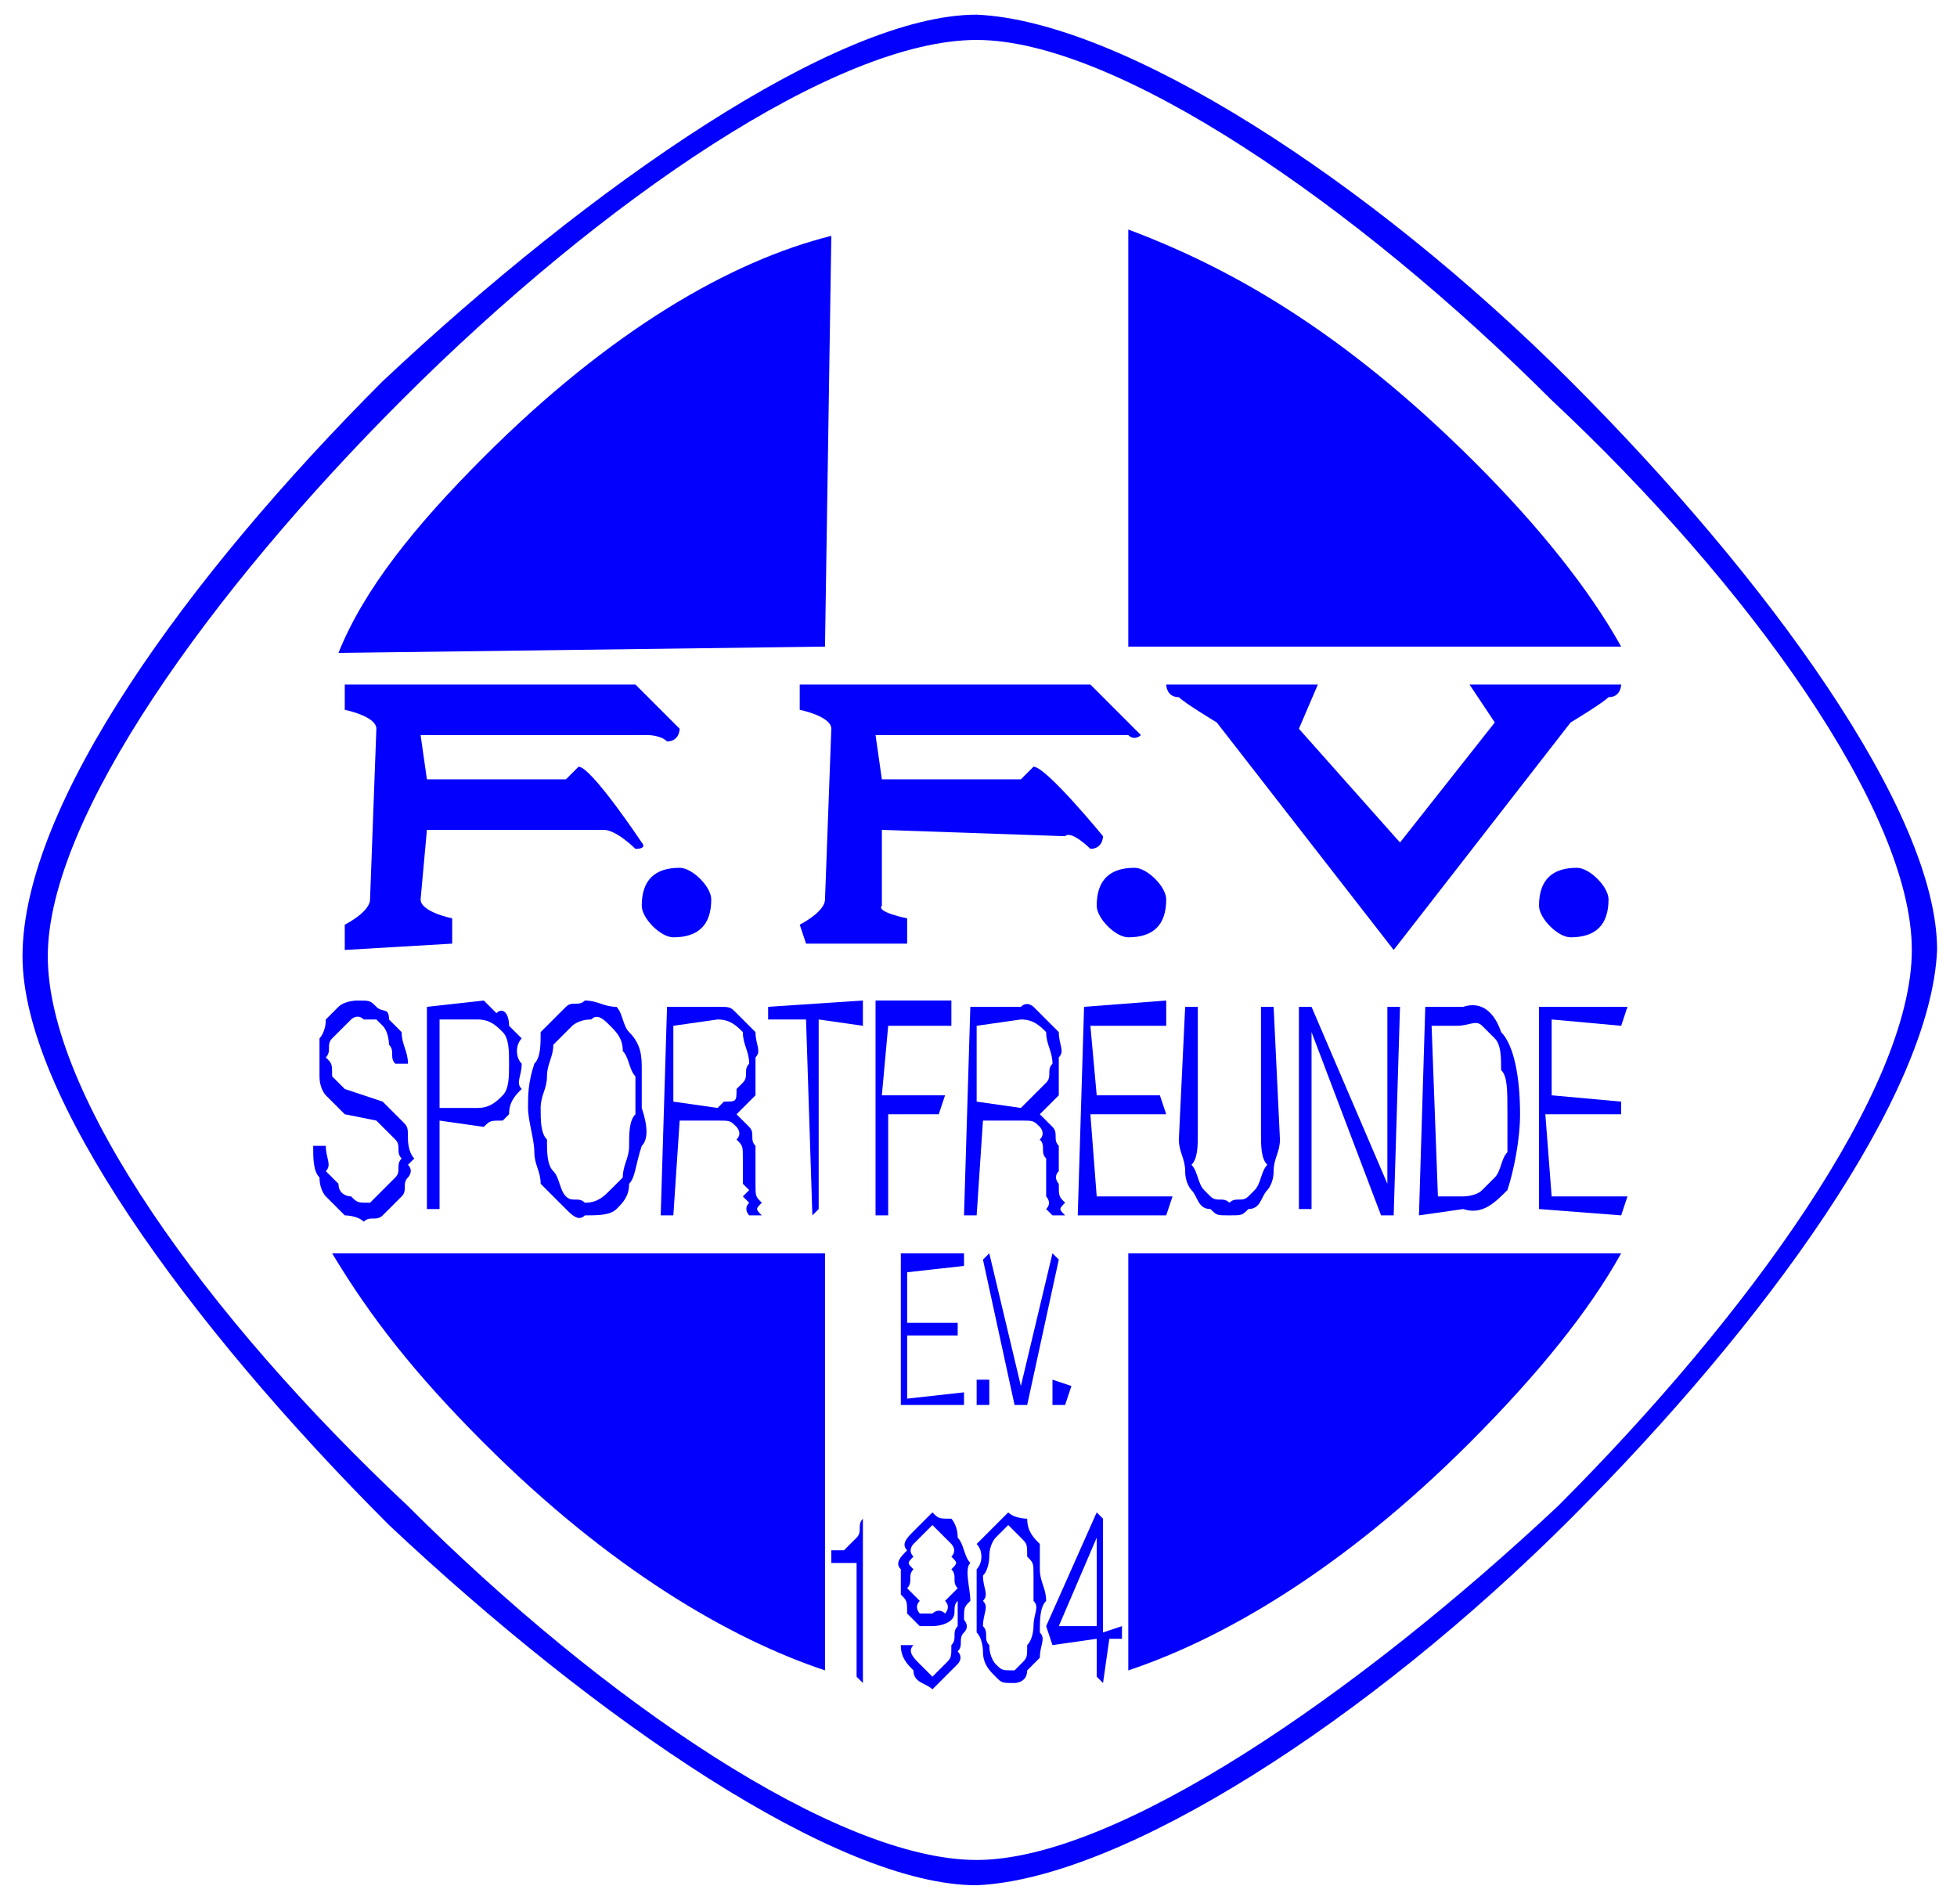
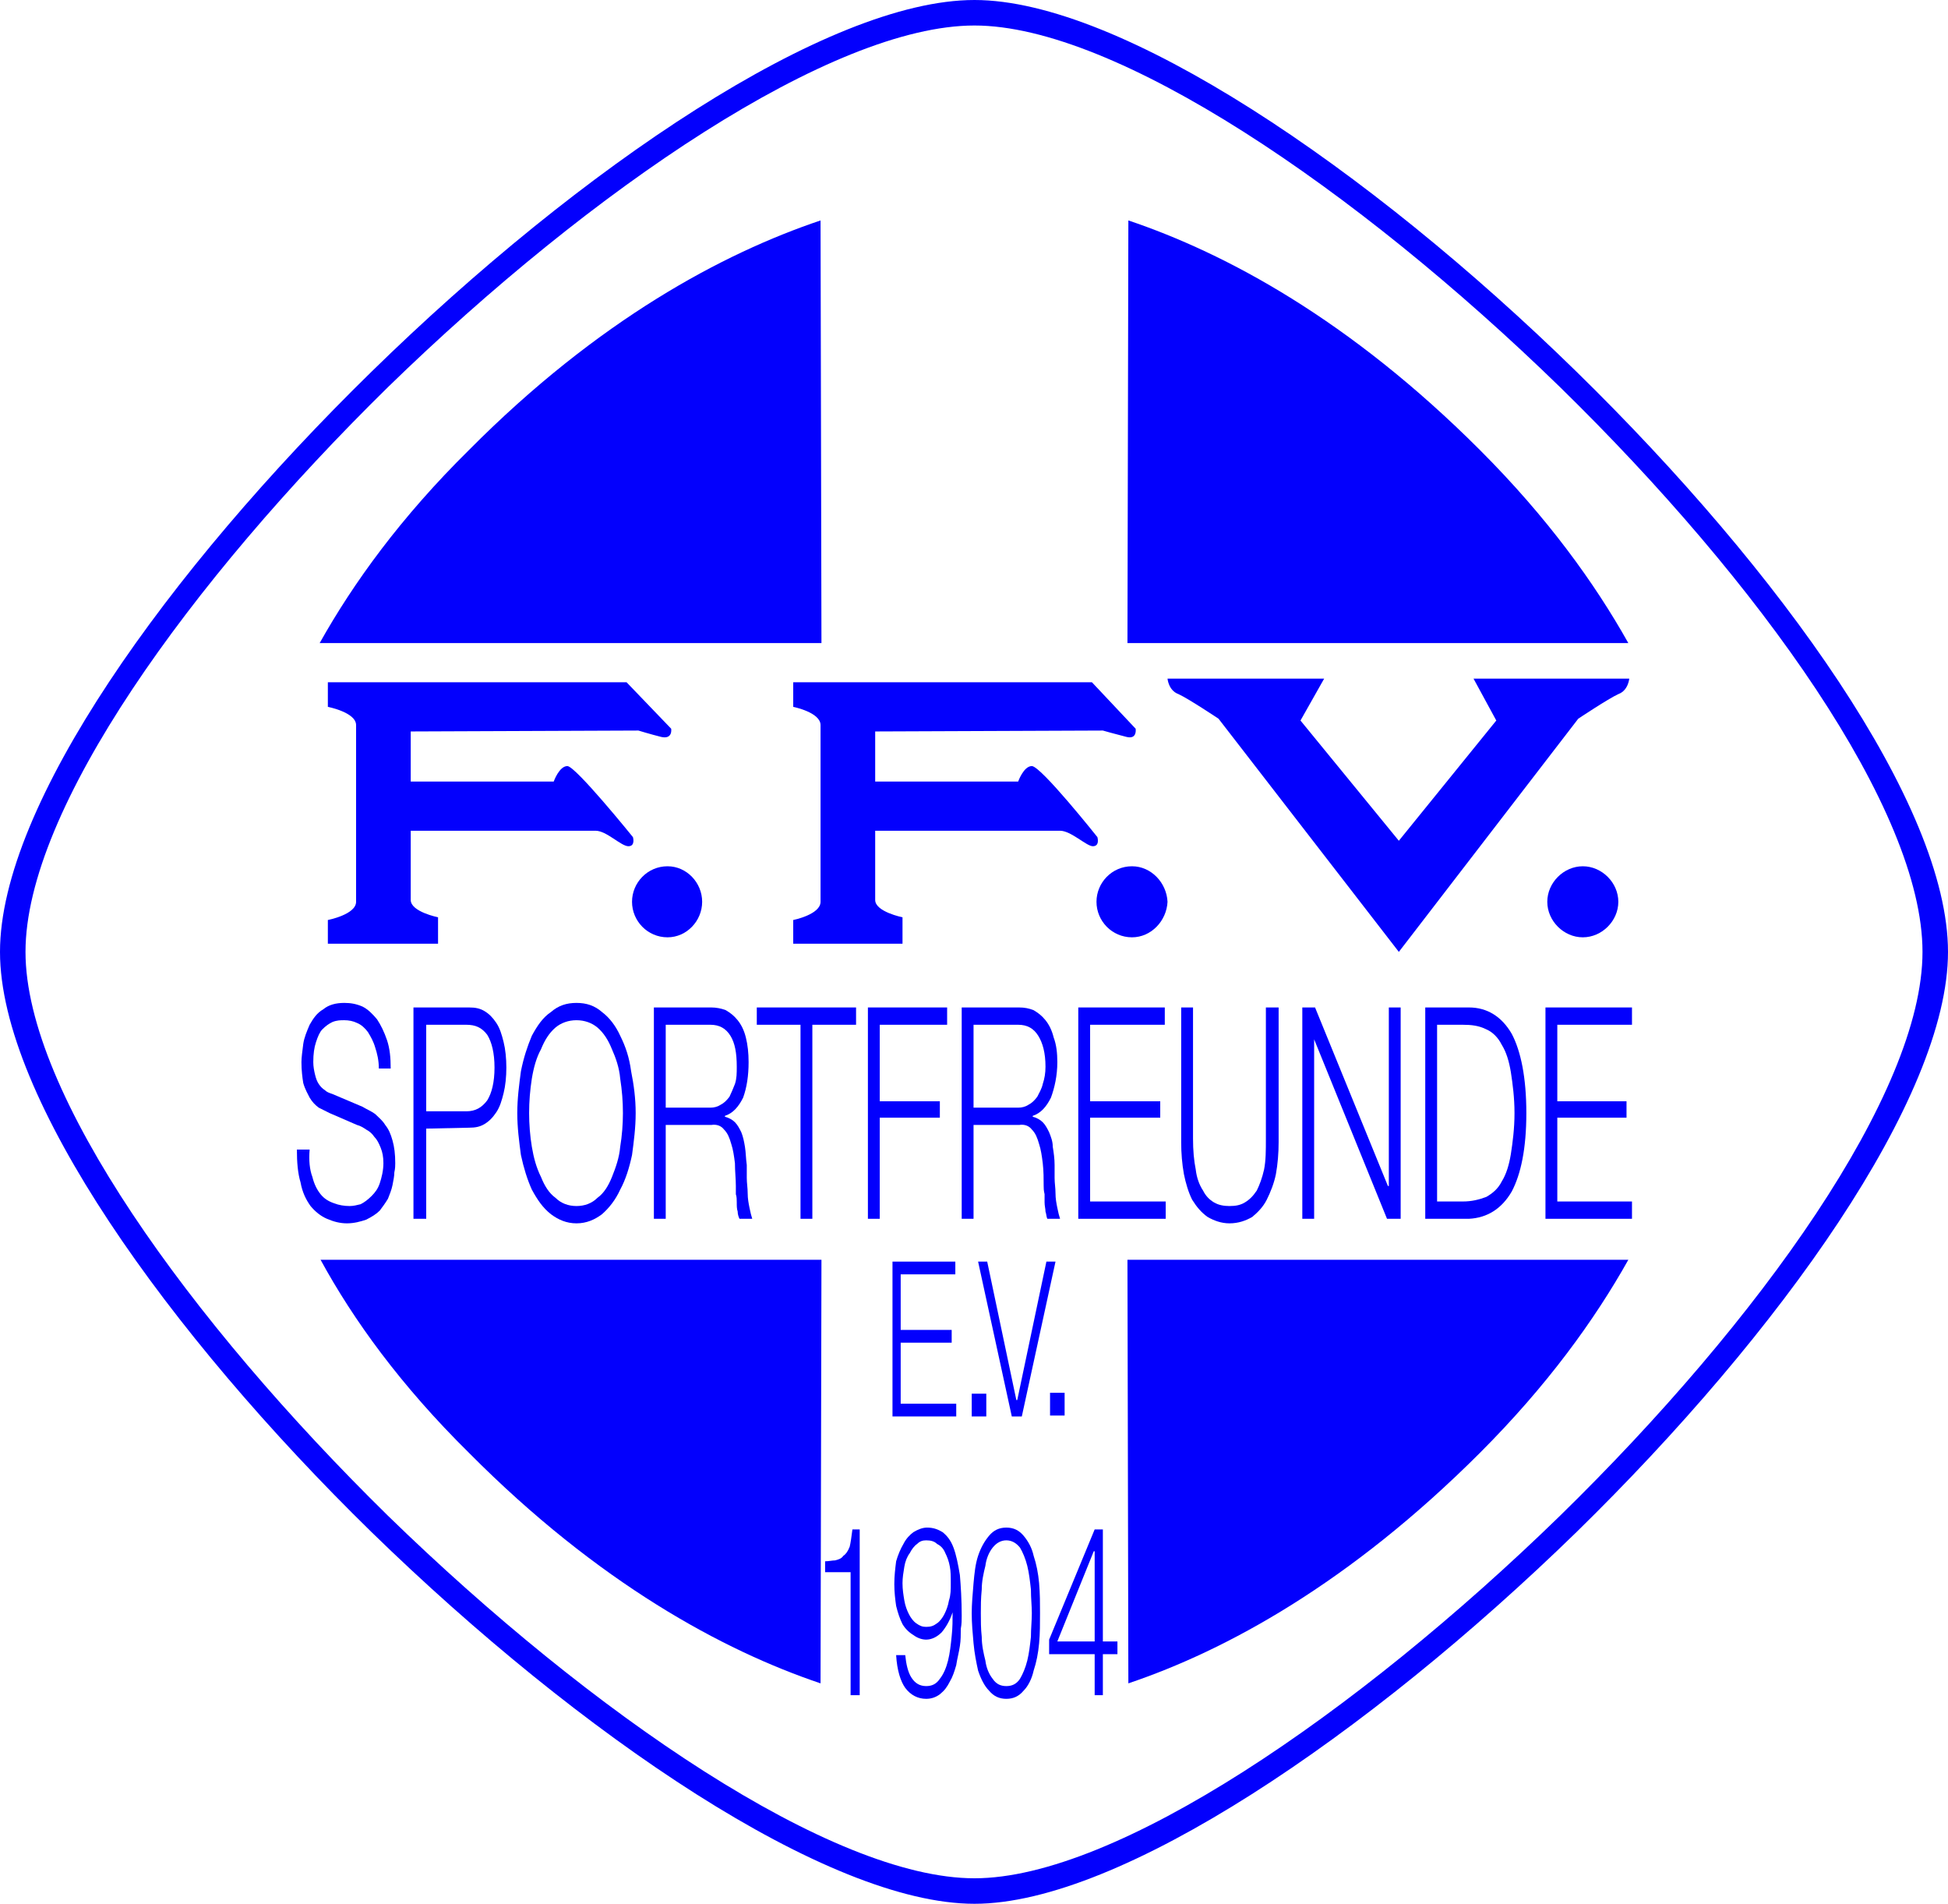
- <svg xmlns="http://www.w3.org/2000/svg" viewBox="-17 -15 219 213">
-   <g transform="rotate(45 93 92)">
-     <path fill-rule="nonzero" fill="#0300FD" fill-opacity="1" d="M 184 90 C 184 122 177 154 166 166 C 155 177 123 183 91 184 C 59 184 28 179 17 168 C 5 156 0 125 0 94 C 1 62 7 29 18 18 C 30 7 62 0 94 0 C 125 0 157 5 168 16 C 179 28 184 59 184 90 Z M 164 164 C 175 153 181 121 182 90 C 182 60 177 29 166 18 C 155 7 124 2 94 3 C 63 3 31 9 20 20 C 9 31 3 62 3 94 C 3 124 8 155 19 166 C 30 177 60 182 91 181 C 122 181 153 175 164 164 " />
-     <path fill-rule="nonzero" fill="#0300FD" fill-opacity="1" d="M 47 23 C 58 18 72 14 93 14 C 103 14 112 15 119 17 L 80 56 L 47 23 " />
-     <path fill-rule="nonzero" fill="#0300FD" fill-opacity="1" d="M 24 47 C 18 57 14 72 14 92 C 14 103 15 112 18 119 L 56 80 L 24 47 " />
-     <path fill-rule="nonzero" fill="#0300FD" fill-opacity="1" d="M 161 137 C 166 127 170 112 170 92 C 170 81 169 72 167 65 L 128 104 L 161 137 " />
-     <path fill-rule="nonzero" fill="#0300FD" fill-opacity="1" d="M 137 161 C 127 166 112 170 92 170 C 81 170 73 169 65 167 L 104 128 L 137 161 " />
-     <path fill-rule="nonzero" fill="#0300FD" fill-opacity="1" d="M 31 119 L 35 122 L 46 111 C 46 111 46 110 46 109 C 47 108 57 110 57 110 C 57 110 58 110 57 111 C 57 111 54 111 53 112 L 39 126 L 44 132 C 45 133 48 131 48 131 L 50 133 L 42 142 L 40 140 C 40 140 41 137 40 136 L 27 122 C 26 121 23 123 23 123 L 21 121 L 44 98 L 51 98 C 51 98 52 99 51 100 C 50 100 49 101 49 101 L 31 119 " />
-     <path fill-rule="nonzero" fill="#0300FD" fill-opacity="1" d="M 67 115 C 69 113 69 111 67 109 C 66 108 63 108 62 109 C 60 111 60 113 62 115 C 63 116 66 116 67 115 " />
-     <path fill-rule="nonzero" fill="#0300FD" fill-opacity="1" d="M 67 83 L 71 86 L 82 75 C 82 75 82 74 82 73 C 83 72 93 73 93 73 C 93 73 94 74 93 75 C 93 75 90 75 90 76 L 75 90 L 81 96 C 81 97 84 95 84 95 L 86 97 L 78 105 L 76 104 C 76 104 77 101 76 100 L 63 86 C 62 85 59 87 59 87 L 57 85 L 80 62 L 88 62 C 88 62 88 63 87 63 C 86 64 85 65 85 65 L 67 83 " />
-     <path fill-rule="nonzero" fill="#0300FD" fill-opacity="1" d="M 103 79 C 105 77 105 75 103 73 C 102 72 99 72 98 73 C 96 75 96 77 98 79 C 99 80 102 80 103 79 " />
-     <path fill-rule="nonzero" fill="#0300FD" fill-opacity="1" d="M 138 44 C 140 42 140 40 138 38 C 137 37 134 37 133 38 C 131 40 131 42 133 44 C 134 45 137 45 138 44 " />
-     <path fill-rule="nonzero" fill="#0300FD" fill-opacity="1" d="M 125 59 L 121 27 C 121 27 122 23 122 22 C 123 21 122 20 122 20 L 110 32 L 115 33 L 117 50 L 100 49 L 98 44 L 86 56 C 86 56 87 57 88 56 C 89 56 93 55 93 55 L 125 59 " />
-     <path fill-rule="nonzero" fill="#0300FD" fill-opacity="1" d="M 58 161 C 59 161 60 161 60 161 C 61 162 62 161 62 161 C 63 161 63 161 64 160 C 64 160 64 160 64 159 C 64 159 64 158 64 158 C 64 157 64 157 64 156 C 64 155 63 155 63 154 C 62 154 62 153 61 153 C 61 153 60 153 60 153 C 60 153 59 153 59 153 C 58 153 58 153 58 153 L 55 155 C 54 155 54 155 53 155 C 53 155 53 155 52 155 C 52 155 51 155 50 154 C 50 154 49 153 49 153 C 48 152 48 152 47 151 C 47 151 47 150 46 149 C 46 148 46 148 46 147 C 46 146 47 145 47 145 C 48 144 48 144 49 144 C 50 144 50 143 51 144 C 52 144 53 144 53 144 C 54 145 55 145 56 146 L 55 147 C 54 147 54 146 53 146 C 53 146 52 145 51 145 C 51 145 50 145 50 145 C 49 146 49 146 49 146 C 48 146 48 147 48 147 C 48 148 48 148 48 149 C 48 149 48 150 48 150 C 48 151 49 151 49 152 C 50 152 50 152 51 153 C 51 153 51 153 52 153 C 52 153 52 153 53 153 C 53 153 53 153 53 153 L 57 151 C 57 151 58 151 58 151 C 59 151 59 151 60 151 C 61 151 61 151 62 152 C 62 152 63 153 64 153 C 64 153 64 154 64 154 C 65 154 65 155 65 155 C 65 156 66 156 66 157 C 66 157 66 158 66 158 C 66 159 66 159 66 160 C 66 161 65 161 65 162 C 64 162 63 163 63 163 C 62 163 61 163 60 163 C 60 163 59 163 58 162 C 57 162 56 161 55 160 L 56 159 C 57 160 58 160 58 161 " />
-     <path fill-rule="nonzero" fill="#0300FD" fill-opacity="1" d="M 65 144 C 66 143 66 142 66 141 C 66 140 65 139 64 138 C 63 137 62 136 61 136 C 60 136 59 136 58 137 L 55 140 L 62 147 Z M 57 135 C 58 135 58 135 59 135 C 59 134 60 134 61 135 C 61 135 62 135 63 135 C 63 136 64 137 65 137 C 66 138 66 139 67 139 C 67 140 67 141 68 142 C 68 142 68 143 68 143 C 67 144 67 144 67 145 L 63 148 L 70 155 L 69 156 L 53 140 L 57 135 " />
-     <path fill-rule="nonzero" fill="#0300FD" fill-opacity="1" d="M 73 141 C 74 142 75 143 76 143 C 77 143 78 144 79 144 C 80 144 80 143 81 143 C 82 142 82 141 82 140 C 82 139 82 138 82 138 C 81 137 81 136 80 135 C 79 134 78 133 78 132 C 77 131 76 130 75 129 C 74 129 73 128 72 128 C 71 127 70 127 69 127 C 68 127 67 127 67 128 C 66 129 66 130 66 130 C 66 131 66 132 66 133 C 67 134 67 135 68 136 C 69 137 69 138 70 139 C 71 140 72 141 73 141 Z M 66 136 C 66 135 65 134 64 133 C 64 132 64 131 64 129 C 64 128 65 128 65 127 C 66 126 67 126 68 125 C 69 125 70 126 71 126 C 73 126 74 127 75 128 C 76 129 77 130 78 131 C 80 132 81 133 81 134 C 82 136 83 137 83 138 C 84 139 84 140 84 141 C 84 142 83 143 82 144 C 82 145 81 145 80 145 C 79 145 78 145 76 145 C 75 144 74 144 73 143 C 72 142 70 141 69 140 C 68 139 67 138 66 136 " />
-     <path fill-rule="nonzero" fill="#0300FD" fill-opacity="1" d="M 84 125 C 84 124 84 124 84 124 C 85 123 85 123 84 122 C 84 122 84 121 84 121 C 84 120 83 120 83 119 C 82 118 81 118 80 117 C 79 117 78 117 77 118 L 74 122 L 80 128 Z M 76 117 C 77 116 77 116 78 116 C 78 116 79 116 79 116 C 80 116 80 116 81 116 C 82 117 83 117 83 118 C 84 119 85 120 86 121 C 86 122 86 123 86 124 L 86 124 C 86 124 86 124 87 124 C 87 124 88 124 88 124 C 89 124 89 125 90 125 C 90 125 91 126 91 126 C 91 126 92 127 92 127 C 93 128 93 128 93 128 C 94 129 94 129 95 129 C 95 130 95 130 96 130 L 95 131 C 95 131 94 131 94 130 C 94 130 94 130 93 130 C 93 130 93 129 93 129 C 92 129 92 129 92 129 C 91 128 91 128 90 127 C 89 126 89 126 88 126 C 88 125 87 125 87 125 C 86 125 86 125 85 126 L 82 129 L 89 137 L 88 138 L 72 121 L 76 117 " />
-     <path fill-rule="nonzero" fill="#0300FD" fill-opacity="1" d="M 87 105 L 89 107 L 85 110 L 100 125 L 100 126 L 84 111 L 81 114 L 80 113 L 87 105 " />
-     <path fill-rule="nonzero" fill="#0300FD" fill-opacity="1" d="M 94 98 L 96 100 L 91 105 L 96 111 L 101 106 L 102 108 L 98 112 L 106 120 L 105 121 L 88 104 L 94 98 " />
-     <path fill-rule="nonzero" fill="#0300FD" fill-opacity="1" d="M 108 101 C 108 100 108 100 108 100 C 108 99 108 99 108 98 C 108 98 108 97 108 97 C 108 96 107 96 107 95 C 106 94 105 94 104 93 C 103 93 102 93 101 94 L 98 98 L 104 104 Z M 100 93 C 100 92 101 92 101 92 C 102 92 103 92 103 92 C 104 92 104 92 105 92 C 106 93 107 93 107 94 C 108 95 109 96 110 97 C 110 98 110 99 110 100 L 110 100 C 110 100 110 100 111 100 C 111 100 112 100 112 100 C 113 100 113 101 114 101 C 114 101 115 102 115 102 C 115 102 116 103 116 103 C 116 104 117 104 117 104 C 118 105 118 105 119 105 C 119 106 119 106 120 106 L 119 107 C 118 107 118 107 118 107 C 118 106 117 106 117 106 C 117 106 117 106 116 105 C 116 105 116 105 116 105 C 115 104 115 104 114 103 C 113 103 113 102 112 102 C 112 101 111 101 111 101 C 110 101 110 101 109 102 L 106 105 L 113 113 L 112 114 L 96 97 L 100 93 " />
-     <path fill-rule="nonzero" fill="#0300FD" fill-opacity="1" d="M 111 81 L 113 83 L 107 89 L 113 94 L 118 89 L 120 90 L 114 96 L 121 102 L 127 96 L 128 98 L 121 105 L 105 88 L 111 81 " />
-     <path fill-rule="nonzero" fill="#0300FD" fill-opacity="1" d="M 114 79 L 124 89 C 125 90 126 91 126 92 C 127 92 128 93 129 93 C 129 93 130 93 130 93 C 131 93 131 92 132 92 C 132 91 133 91 133 90 C 133 90 133 89 133 89 C 133 88 132 87 132 86 C 131 86 130 85 129 84 L 119 74 L 120 73 L 131 83 C 132 84 132 85 133 86 C 134 87 134 88 134 88 C 134 89 135 90 134 91 C 134 92 134 92 133 93 C 132 94 132 94 131 94 C 130 95 129 94 128 94 C 128 94 127 94 126 93 C 125 92 124 92 123 91 L 113 80 L 114 79 " />
-     <path fill-rule="nonzero" fill="#0300FD" fill-opacity="1" d="M 123 70 L 143 78 L 143 78 L 129 64 L 130 63 L 146 80 L 145 81 L 125 72 L 125 72 L 139 86 L 138 87 L 122 71 L 123 70 " />
-     <path fill-rule="nonzero" fill="#0300FD" fill-opacity="1" d="M 150 73 C 150 73 151 72 151 71 C 151 70 151 70 151 69 C 151 68 150 67 150 66 C 149 65 148 64 147 63 C 145 61 144 60 143 60 C 142 59 141 58 140 58 C 140 58 139 58 138 58 C 137 58 137 59 136 60 L 134 62 L 148 75 Z M 135 58 C 136 56 138 56 140 57 C 142 57 145 59 148 62 C 150 64 152 67 153 69 C 153 71 153 73 151 74 L 148 78 L 132 61 L 135 58 " />
-     <path fill-rule="nonzero" fill="#0300FD" fill-opacity="1" d="M 148 45 L 149 47 L 143 52 L 149 58 L 155 53 L 156 54 L 150 60 L 157 66 L 163 60 L 164 62 L 157 68 L 141 52 L 148 45 " />
-     <path fill-rule="nonzero" fill="#0300FD" fill-opacity="1" d="M 115 117 L 116 118 L 112 123 L 116 127 L 120 123 L 121 124 L 117 128 L 122 133 L 126 128 L 127 129 L 122 134 L 110 122 L 115 117 " />
-     <path fill-rule="nonzero" fill="#0300FD" fill-opacity="1" d="M 117 115 L 130 123 L 130 123 L 122 110 L 123 110 L 132 124 L 131 125 L 117 116 L 117 115 " />
-     <path fill-rule="nonzero" fill="#0300FD" fill-opacity="1" d="M 134 122 L 135 121 L 134 119 L 132 120 L 134 122 " />
-     <path fill-rule="nonzero" fill="#0300FD" fill-opacity="1" d="M 128 128 L 129 127 L 127 125 L 126 126 L 128 128 " />
-     <path fill-rule="nonzero" fill="#0300FD" fill-opacity="1" d="M 129 150 C 129 150 129 149 129 149 C 129 149 129 148 129 148 C 129 147 128 147 128 146 L 128 146 L 141 159 L 140 159 L 131 150 L 129 152 L 128 151 C 128 151 129 150 129 150 " />
-     <path fill-rule="nonzero" fill="#0300FD" fill-opacity="1" d="M 142 147 C 142 147 142 146 141 146 C 141 145 141 145 141 144 C 140 144 140 143 139 143 C 139 142 139 142 138 142 C 138 141 137 141 137 141 C 136 141 136 141 135 141 C 135 141 135 141 134 141 C 134 142 134 142 134 142 C 134 143 134 143 134 144 C 134 144 134 145 135 145 C 135 146 135 146 136 146 C 136 147 137 147 137 148 C 138 148 138 148 139 148 C 139 149 140 149 140 149 C 140 149 141 148 141 148 C 141 148 141 147 142 147 Z M 144 153 C 144 153 145 153 146 153 C 146 152 146 152 146 151 C 146 150 146 150 145 149 C 145 148 144 148 144 147 C 143 146 142 145 142 145 L 142 145 C 142 146 143 146 143 147 C 143 148 142 149 142 149 C 142 149 141 150 141 150 C 140 150 139 150 139 150 C 138 149 138 149 137 149 C 136 148 136 148 135 147 C 134 147 134 146 134 145 C 133 145 133 144 133 143 C 133 143 133 142 133 142 C 133 141 133 141 133 140 C 134 140 134 140 135 139 C 135 139 136 139 137 140 C 138 140 139 141 140 141 C 140 142 142 143 143 144 C 143 145 143 145 144 146 C 144 146 145 146 145 147 C 145 148 146 148 146 149 C 147 149 147 150 147 150 C 147 151 147 152 147 152 C 147 153 147 153 147 154 C 146 154 145 155 144 154 C 143 154 142 154 141 153 L 142 152 C 142 153 143 153 144 153 " />
-     <path fill-rule="nonzero" fill="#0300FD" fill-opacity="1" d="M 140 137 C 140 137 140 138 141 139 C 141 139 142 140 142 141 C 143 142 144 142 144 143 C 145 143 145 144 146 145 C 147 145 147 146 148 146 C 149 147 150 147 150 147 C 151 147 151 147 152 146 C 152 146 152 146 152 145 C 152 144 152 144 151 143 C 151 142 150 141 150 141 C 149 140 149 139 148 139 C 147 138 147 138 146 137 C 145 136 145 136 144 136 C 143 135 143 135 142 135 C 141 135 141 135 140 135 C 140 136 140 136 140 137 Z M 141 133 C 142 134 143 134 144 134 C 145 135 145 135 146 136 C 147 137 148 137 149 138 C 149 139 150 140 151 141 C 152 141 152 142 153 143 C 153 144 153 145 153 145 C 154 146 153 147 153 147 C 152 148 152 148 151 148 C 150 148 149 148 148 147 C 148 147 147 146 146 146 C 145 145 144 144 143 143 C 143 143 142 142 141 141 C 141 140 140 139 139 139 C 139 138 139 137 139 136 C 139 135 139 135 139 134 C 140 134 141 133 141 133 " />
-     <path fill-rule="nonzero" fill="#0300FD" fill-opacity="1" d="M 148 129 L 148 129 L 152 139 L 155 136 Z M 146 127 L 147 127 L 156 136 L 157 134 L 158 135 L 157 136 L 160 140 L 159 140 L 156 137 L 153 141 L 151 140 L 146 127 " />
-   </g>
+ <svg xmlns="http://www.w3.org/2000/svg" viewBox="-146 -127 2139 2090">
+   <path fill-rule="nonzero" fill="#0300FD" fill-opacity="1" d="M 1585 1555 C 1356 1778 1084 1963 924 1963 C 763 1963 491 1778 262 1555 C 38 1336 -146 1078 -146 918 C -146 757 38 500 262 281 C 491 57 763 -127 924 -127 C 1084 -127 1356 57 1585 281 C 1809 500 1993 757 1993 918 C 1993 1078 1809 1336 1585 1555 Z M 924 1935 C 1079 1935 1343 1755 1567 1537 C 1786 1323 1965 1073 1965 918 C 1965 762 1786 512 1567 298 C 1343 80 1079 -99 924 -99 C 768 -99 504 80 280 298 C 62 512 -118 762 -118 918 C -118 1073 62 1323 280 1537 C 504 1755 768 1935 924 1935" />
+   <path fill-rule="nonzero" fill="#0300FD" fill-opacity="1" d="M 1093 115 C 1200 151 1336 224 1479 367 C 1553 441 1605 513 1642 579 L 1092 579 L 1093 115" />
+   <path fill-rule="nonzero" fill="#0300FD" fill-opacity="1" d="M 755 115 C 648 151 511 224 369 367 C 294 441 242 513 205 579 L 756 579 L 755 115" />
+   <path fill-rule="nonzero" fill="#0300FD" fill-opacity="1" d="M 1093 1721 C 1200 1685 1336 1611 1479 1468 C 1553 1394 1605 1322 1642 1256 L 1092 1256 L 1093 1721" />
+   <path fill-rule="nonzero" fill="#0300FD" fill-opacity="1" d="M 755 1721 C 648 1685 511 1611 369 1468 C 294 1394 242 1322 206 1256 L 756 1256 L 755 1721" />
+   <path fill-rule="nonzero" fill="#0300FD" fill-opacity="1" d="M 305 676 L 305 731 L 462 731 C 462 731 468 714 477 714 C 486 714 549 792 549 792 C 549 792 552 802 544 802 C 536 802 520 785 508 785 L 305 785 L 305 861 C 305 874 335 880 335 880 L 335 909 L 214 909 L 214 883 C 214 883 245 877 245 863 L 245 669 C 245 655 214 649 214 649 L 214 622 L 542 622 L 591 673 C 591 673 593 685 580 682 C 568 679 555 675 555 675 L 305 676" />
+   <path fill-rule="nonzero" fill="#0300FD" fill-opacity="1" d="M 587 902 C 608 902 625 884 625 863 C 625 842 608 824 587 824 C 565 824 548 842 548 863 C 548 884 565 902 587 902" />
+   <path fill-rule="nonzero" fill="#0300FD" fill-opacity="1" d="M 815 676 L 815 731 L 972 731 C 972 731 978 714 987 714 C 997 714 1059 792 1059 792 C 1059 792 1062 802 1054 802 C 1047 802 1030 785 1018 785 L 815 785 L 815 861 C 815 874 845 880 845 880 L 845 909 L 725 909 L 725 883 C 725 883 755 877 755 863 L 755 669 C 755 655 725 649 725 649 L 725 622 L 1053 622 L 1101 673 C 1101 673 1103 685 1091 682 C 1079 679 1065 675 1065 675 L 815 676" />
+   <path fill-rule="nonzero" fill="#0300FD" fill-opacity="1" d="M 1097 902 C 1118 902 1135 884 1136 863 C 1135 842 1118 824 1097 824 C 1075 824 1058 842 1058 863 C 1058 884 1075 902 1097 902" />
+   <path fill-rule="nonzero" fill="#0300FD" fill-opacity="1" d="M 1592 902 C 1613 902 1631 884 1631 863 C 1631 842 1613 824 1592 824 C 1571 824 1553 842 1553 863 C 1553 884 1571 902 1592 902" />
+   <path fill-rule="nonzero" fill="#0300FD" fill-opacity="1" d="M 1390 918 L 1587 662 C 1587 662 1620 640 1631 635 C 1642 631 1643 618 1643 618 L 1472 618 L 1497 664 L 1390 796 L 1282 664 L 1308 618 L 1136 618 C 1136 618 1137 631 1148 635 C 1159 640 1192 662 1192 662 L 1390 918" />
+   <path fill-rule="nonzero" fill="#0300FD" fill-opacity="1" d="M 197 1165 C 199 1173 202 1179 206 1184 C 210 1189 215 1192 221 1194 C 226 1196 232 1197 238 1197 C 242 1197 246 1196 250 1195 C 254 1193 258 1190 262 1186 C 266 1182 269 1178 271 1172 C 273 1166 275 1158 275 1150 C 275 1143 274 1138 272 1133 C 270 1128 268 1124 265 1121 C 263 1118 260 1115 256 1113 C 253 1111 250 1109 246 1108 L 216 1095 C 212 1093 208 1091 204 1089 C 200 1086 197 1083 194 1078 C 192 1074 189 1069 187 1062 C 186 1056 185 1048 185 1039 C 185 1034 186 1027 187 1019 C 188 1012 191 1005 194 998 C 198 991 202 985 209 981 C 215 976 223 974 232 974 C 239 974 245 975 252 978 C 258 981 263 986 268 992 C 272 998 276 1006 279 1015 C 282 1024 283 1034 283 1046 L 270 1046 C 270 1037 268 1029 266 1023 C 264 1016 261 1011 258 1006 C 255 1002 251 998 246 996 C 242 994 237 993 232 993 C 228 993 224 993 219 995 C 215 997 212 999 208 1003 C 205 1006 203 1011 201 1017 C 199 1023 198 1030 198 1039 C 198 1044 199 1049 200 1053 C 201 1057 202 1060 204 1063 C 206 1066 208 1068 211 1070 C 213 1072 216 1073 219 1074 L 252 1088 C 257 1091 262 1093 266 1096 C 270 1100 274 1103 277 1108 C 281 1113 283 1118 285 1125 C 287 1132 288 1140 288 1150 C 288 1152 288 1156 287 1160 C 287 1164 286 1169 285 1174 C 284 1179 282 1184 280 1189 C 277 1194 274 1198 271 1202 C 267 1206 262 1209 256 1212 C 250 1214 243 1216 235 1216 C 227 1216 220 1214 213 1211 C 206 1208 200 1203 195 1197 C 190 1190 186 1182 184 1171 C 181 1161 180 1149 180 1135 L 194 1135 C 193 1147 194 1157 197 1165" />
+   <path fill-rule="nonzero" fill="#0300FD" fill-opacity="1" d="M 366 1093 C 376 1093 383 1089 389 1081 C 394 1073 397 1061 397 1045 C 397 1029 394 1017 389 1009 C 383 1001 376 998 366 998 L 322 998 L 322 1093 Z M 369 979 C 376 979 381 980 386 983 C 391 986 395 990 399 996 C 403 1002 405 1009 407 1017 C 409 1025 410 1035 410 1045 C 410 1055 409 1065 407 1073 C 405 1081 403 1088 399 1094 C 395 1100 391 1104 386 1107 C 381 1110 376 1111 369 1111 L 322 1112 L 322 1211 L 308 1211 L 308 979 L 369 979" />
+   <path fill-rule="nonzero" fill="#0300FD" fill-opacity="1" d="M 438 1132 C 440 1144 443 1155 448 1165 C 452 1175 457 1183 464 1188 C 470 1194 478 1197 487 1197 C 496 1197 504 1194 510 1188 C 517 1183 522 1175 526 1165 C 530 1155 534 1144 535 1132 C 537 1120 538 1107 538 1095 C 538 1082 537 1070 535 1057 C 534 1045 530 1034 526 1025 C 522 1015 517 1007 510 1001 C 504 996 496 993 487 993 C 478 993 470 996 464 1001 C 457 1007 452 1015 448 1025 C 443 1034 440 1045 438 1057 C 436 1070 435 1082 435 1095 C 435 1107 436 1120 438 1132 Z M 426 1049 C 429 1034 433 1022 438 1010 C 444 999 450 990 459 984 C 467 977 476 974 487 974 C 498 974 507 977 515 984 C 523 990 530 999 535 1010 C 541 1022 545 1034 547 1049 C 550 1064 552 1079 552 1095 C 552 1111 550 1126 548 1141 C 545 1155 541 1168 535 1179 C 530 1190 523 1199 515 1206 C 507 1212 498 1216 487 1216 C 476 1216 467 1212 459 1206 C 450 1199 444 1190 438 1179 C 433 1168 429 1155 426 1141 C 424 1126 422 1111 422 1095 C 422 1079 424 1064 426 1049" />
+   <path fill-rule="nonzero" fill="#0300FD" fill-opacity="1" d="M 634 1089 C 638 1089 642 1088 645 1086 C 649 1084 652 1081 655 1077 C 657 1073 659 1068 661 1063 C 663 1057 663 1051 663 1044 C 663 1029 661 1018 656 1010 C 651 1002 644 998 634 998 L 585 998 L 585 1089 Z M 635 979 C 640 979 646 980 651 982 C 656 985 660 988 664 993 C 668 998 671 1004 673 1012 C 675 1020 676 1029 676 1039 C 676 1054 674 1067 670 1078 C 665 1088 659 1095 650 1098 L 650 1099 C 654 1100 658 1102 661 1105 C 664 1108 666 1112 668 1116 C 670 1121 671 1126 672 1132 C 673 1138 673 1145 674 1152 C 674 1155 674 1160 674 1166 C 674 1172 675 1177 675 1183 C 675 1189 676 1194 677 1199 C 678 1204 679 1208 680 1211 L 666 1211 C 665 1209 664 1206 664 1203 C 663 1200 663 1197 663 1193 C 663 1190 663 1187 662 1184 C 662 1180 662 1177 662 1175 C 662 1167 661 1159 661 1150 C 660 1142 659 1135 657 1129 C 655 1122 653 1117 649 1113 C 646 1109 641 1107 635 1108 L 585 1108 L 585 1211 L 572 1211 L 572 979 L 635 979" />
+   <path fill-rule="nonzero" fill="#0300FD" fill-opacity="1" d="M 794 979 L 794 998 L 746 998 L 746 1211 L 733 1211 L 733 998 L 685 998 L 685 979 L 794 979" />
+   <path fill-rule="nonzero" fill="#0300FD" fill-opacity="1" d="M 894 979 L 894 998 L 820 998 L 820 1082 L 886 1082 L 886 1100 L 820 1100 L 820 1211 L 807 1211 L 807 979 L 894 979" />
+   <path fill-rule="nonzero" fill="#0300FD" fill-opacity="1" d="M 972 1089 C 976 1089 980 1088 983 1086 C 987 1084 990 1081 993 1077 C 995 1073 998 1068 999 1063 C 1001 1057 1002 1051 1002 1044 C 1002 1029 999 1018 994 1010 C 989 1002 982 998 972 998 L 923 998 L 923 1089 Z M 973 979 C 979 979 984 980 989 982 C 994 985 998 988 1002 993 C 1006 998 1009 1004 1011 1012 C 1014 1020 1015 1029 1015 1039 C 1015 1054 1012 1067 1008 1078 C 1003 1088 997 1095 988 1098 L 988 1099 C 992 1100 996 1102 999 1105 C 1002 1108 1004 1112 1006 1116 C 1008 1121 1010 1126 1010 1132 C 1011 1138 1012 1145 1012 1152 C 1012 1155 1012 1160 1012 1166 C 1012 1172 1013 1177 1013 1183 C 1013 1189 1014 1194 1015 1199 C 1016 1204 1017 1208 1018 1211 L 1004 1211 C 1003 1209 1003 1206 1002 1203 C 1002 1200 1001 1197 1001 1193 C 1001 1190 1001 1187 1001 1184 C 1000 1180 1000 1177 1000 1175 C 1000 1167 1000 1159 999 1150 C 998 1142 997 1135 995 1129 C 993 1122 991 1117 987 1113 C 984 1109 979 1107 973 1108 L 923 1108 L 923 1211 L 910 1211 L 910 979 L 973 979" />
+   <path fill-rule="nonzero" fill="#0300FD" fill-opacity="1" d="M 1133 979 L 1133 998 L 1051 998 L 1051 1082 L 1128 1082 L 1128 1100 L 1051 1100 L 1051 1192 L 1134 1192 L 1134 1211 L 1038 1211 L 1038 979 L 1133 979" />
+   <path fill-rule="nonzero" fill="#0300FD" fill-opacity="1" d="M 1164 979 L 1164 1123 C 1164 1136 1165 1147 1167 1157 C 1168 1166 1171 1174 1175 1180 C 1178 1186 1182 1190 1187 1193 C 1192 1196 1198 1197 1204 1197 C 1211 1197 1216 1196 1221 1193 C 1226 1190 1230 1186 1234 1180 C 1237 1174 1240 1166 1242 1157 C 1244 1147 1244 1136 1244 1123 L 1244 979 L 1258 979 L 1258 1127 C 1258 1139 1257 1151 1255 1162 C 1253 1172 1249 1182 1245 1190 C 1241 1198 1235 1204 1229 1209 C 1222 1213 1214 1216 1204 1216 C 1195 1216 1187 1213 1180 1209 C 1173 1204 1168 1198 1163 1190 C 1159 1182 1156 1172 1154 1162 C 1152 1151 1151 1139 1151 1127 L 1151 979 L 1164 979" />
+   <path fill-rule="nonzero" fill="#0300FD" fill-opacity="1" d="M 1298 979 L 1378 1175 L 1379 1175 L 1379 979 L 1392 979 L 1392 1211 L 1377 1211 L 1297 1014 L 1297 1014 L 1297 1211 L 1284 1211 L 1284 979 L 1298 979" />
+   <path fill-rule="nonzero" fill="#0300FD" fill-opacity="1" d="M 1460 1192 C 1470 1192 1478 1190 1486 1187 C 1493 1183 1499 1178 1503 1170 C 1508 1162 1511 1152 1513 1140 C 1515 1127 1517 1112 1517 1095 C 1517 1078 1515 1063 1513 1050 C 1511 1038 1508 1028 1503 1020 C 1499 1012 1493 1006 1486 1003 C 1478 999 1470 998 1460 998 L 1432 998 L 1432 1192 Z M 1467 979 C 1487 979 1503 989 1514 1008 C 1524 1027 1530 1056 1530 1095 C 1530 1134 1524 1162 1514 1181 C 1503 1200 1487 1210 1467 1211 L 1419 1211 L 1419 979 L 1467 979" />
+   <path fill-rule="nonzero" fill="#0300FD" fill-opacity="1" d="M 1646 979 L 1646 998 L 1564 998 L 1564 1082 L 1640 1082 L 1640 1100 L 1564 1100 L 1564 1192 L 1646 1192 L 1646 1211 L 1551 1211 L 1551 979 L 1646 979" />
+   <path fill-rule="nonzero" fill="#0300FD" fill-opacity="1" d="M 903 1258 L 903 1272 L 843 1272 L 843 1333 L 899 1333 L 899 1347 L 843 1347 L 843 1414 L 904 1414 L 904 1428 L 834 1428 L 834 1258 L 903 1258" />
+   <path fill-rule="nonzero" fill="#0300FD" fill-opacity="1" d="M 938 1258 L 970 1410 L 971 1410 L 1003 1258 L 1013 1258 L 976 1428 L 965 1428 L 928 1258 L 938 1258" />
+   <path fill-rule="nonzero" fill="#0300FD" fill-opacity="1" d="M 1007 1427 L 1023 1427 L 1023 1402 L 1007 1402 L 1007 1427" />
+   <path fill-rule="nonzero" fill="#0300FD" fill-opacity="1" d="M 921 1428 L 937 1428 L 937 1403 L 921 1403 L 921 1428" />
+   <path fill-rule="nonzero" fill="#0300FD" fill-opacity="1" d="M 771 1586 C 775 1585 778 1584 780 1581 C 783 1579 785 1576 787 1571 C 788 1567 789 1560 790 1552 L 798 1552 L 798 1734 L 788 1734 L 788 1599 L 760 1599 L 760 1587 C 764 1587 768 1586 771 1586" />
+   <path fill-rule="nonzero" fill="#0300FD" fill-opacity="1" d="M 883 1655 C 886 1653 889 1649 891 1645 C 893 1641 895 1636 896 1630 C 898 1624 898 1618 898 1611 C 898 1604 898 1598 897 1593 C 896 1587 894 1582 892 1578 C 890 1573 887 1570 883 1568 C 880 1565 876 1564 871 1564 C 867 1564 864 1565 861 1568 C 858 1570 855 1574 853 1578 C 850 1582 848 1587 847 1593 C 846 1599 845 1605 845 1611 C 845 1618 846 1624 847 1630 C 848 1636 850 1641 852 1645 C 854 1649 857 1653 860 1655 C 864 1658 867 1659 871 1659 C 876 1659 879 1658 883 1655 Z M 855 1715 C 859 1721 864 1724 871 1724 C 877 1724 882 1722 886 1716 C 890 1711 893 1704 895 1696 C 897 1688 898 1679 899 1669 C 900 1660 900 1651 900 1643 L 900 1643 C 897 1652 893 1659 888 1665 C 883 1670 877 1673 871 1673 C 866 1673 861 1671 857 1668 C 852 1665 848 1661 845 1656 C 842 1650 840 1644 838 1636 C 837 1629 836 1621 836 1612 C 836 1603 837 1595 838 1587 C 840 1580 843 1573 846 1568 C 849 1562 853 1558 857 1555 C 862 1552 867 1550 872 1550 C 879 1550 884 1552 889 1555 C 894 1559 898 1564 901 1572 C 904 1580 906 1590 908 1602 C 909 1614 910 1629 910 1647 C 910 1651 910 1656 909 1661 C 909 1667 909 1674 908 1680 C 907 1687 905 1694 904 1701 C 902 1708 900 1714 897 1719 C 894 1725 891 1729 886 1733 C 882 1736 877 1738 871 1738 C 862 1738 854 1734 848 1726 C 843 1719 839 1707 838 1690 L 848 1690 C 849 1700 851 1709 855 1715" />
+   <path fill-rule="nonzero" fill="#0300FD" fill-opacity="1" d="M 944 1572 C 940 1577 937 1584 936 1592 C 934 1600 932 1609 932 1618 C 931 1628 931 1636 931 1644 C 931 1652 931 1661 932 1670 C 932 1679 934 1688 936 1696 C 937 1704 940 1711 944 1716 C 948 1722 953 1724 959 1724 C 965 1724 970 1722 974 1716 C 977 1711 980 1704 982 1696 C 984 1688 985 1679 986 1670 C 986 1661 987 1652 987 1644 C 987 1636 986 1628 986 1618 C 985 1609 984 1600 982 1592 C 980 1584 977 1577 974 1572 C 970 1567 965 1564 959 1564 C 953 1564 948 1567 944 1572 Z M 978 1559 C 983 1565 987 1572 989 1581 C 992 1590 994 1600 995 1611 C 996 1623 996 1633 996 1644 C 996 1655 996 1666 995 1677 C 994 1688 992 1698 989 1707 C 987 1716 983 1724 978 1729 C 973 1735 967 1738 959 1738 C 951 1738 945 1735 940 1729 C 935 1724 931 1716 928 1707 C 926 1698 924 1688 923 1677 C 922 1666 921 1655 921 1644 C 921 1634 922 1623 923 1611 C 924 1600 925 1590 928 1581 C 931 1572 935 1565 940 1559 C 945 1553 951 1550 959 1550 C 967 1550 973 1553 978 1559" />
+   <path fill-rule="nonzero" fill="#0300FD" fill-opacity="1" d="M 1056 1576 L 1055 1576 L 1015 1675 L 1056 1675 Z M 1056 1552 L 1065 1552 L 1065 1675 L 1081 1675 L 1081 1689 L 1065 1689 L 1065 1734 L 1056 1734 L 1056 1689 L 1006 1689 L 1006 1673 L 1056 1552" />
</svg>
